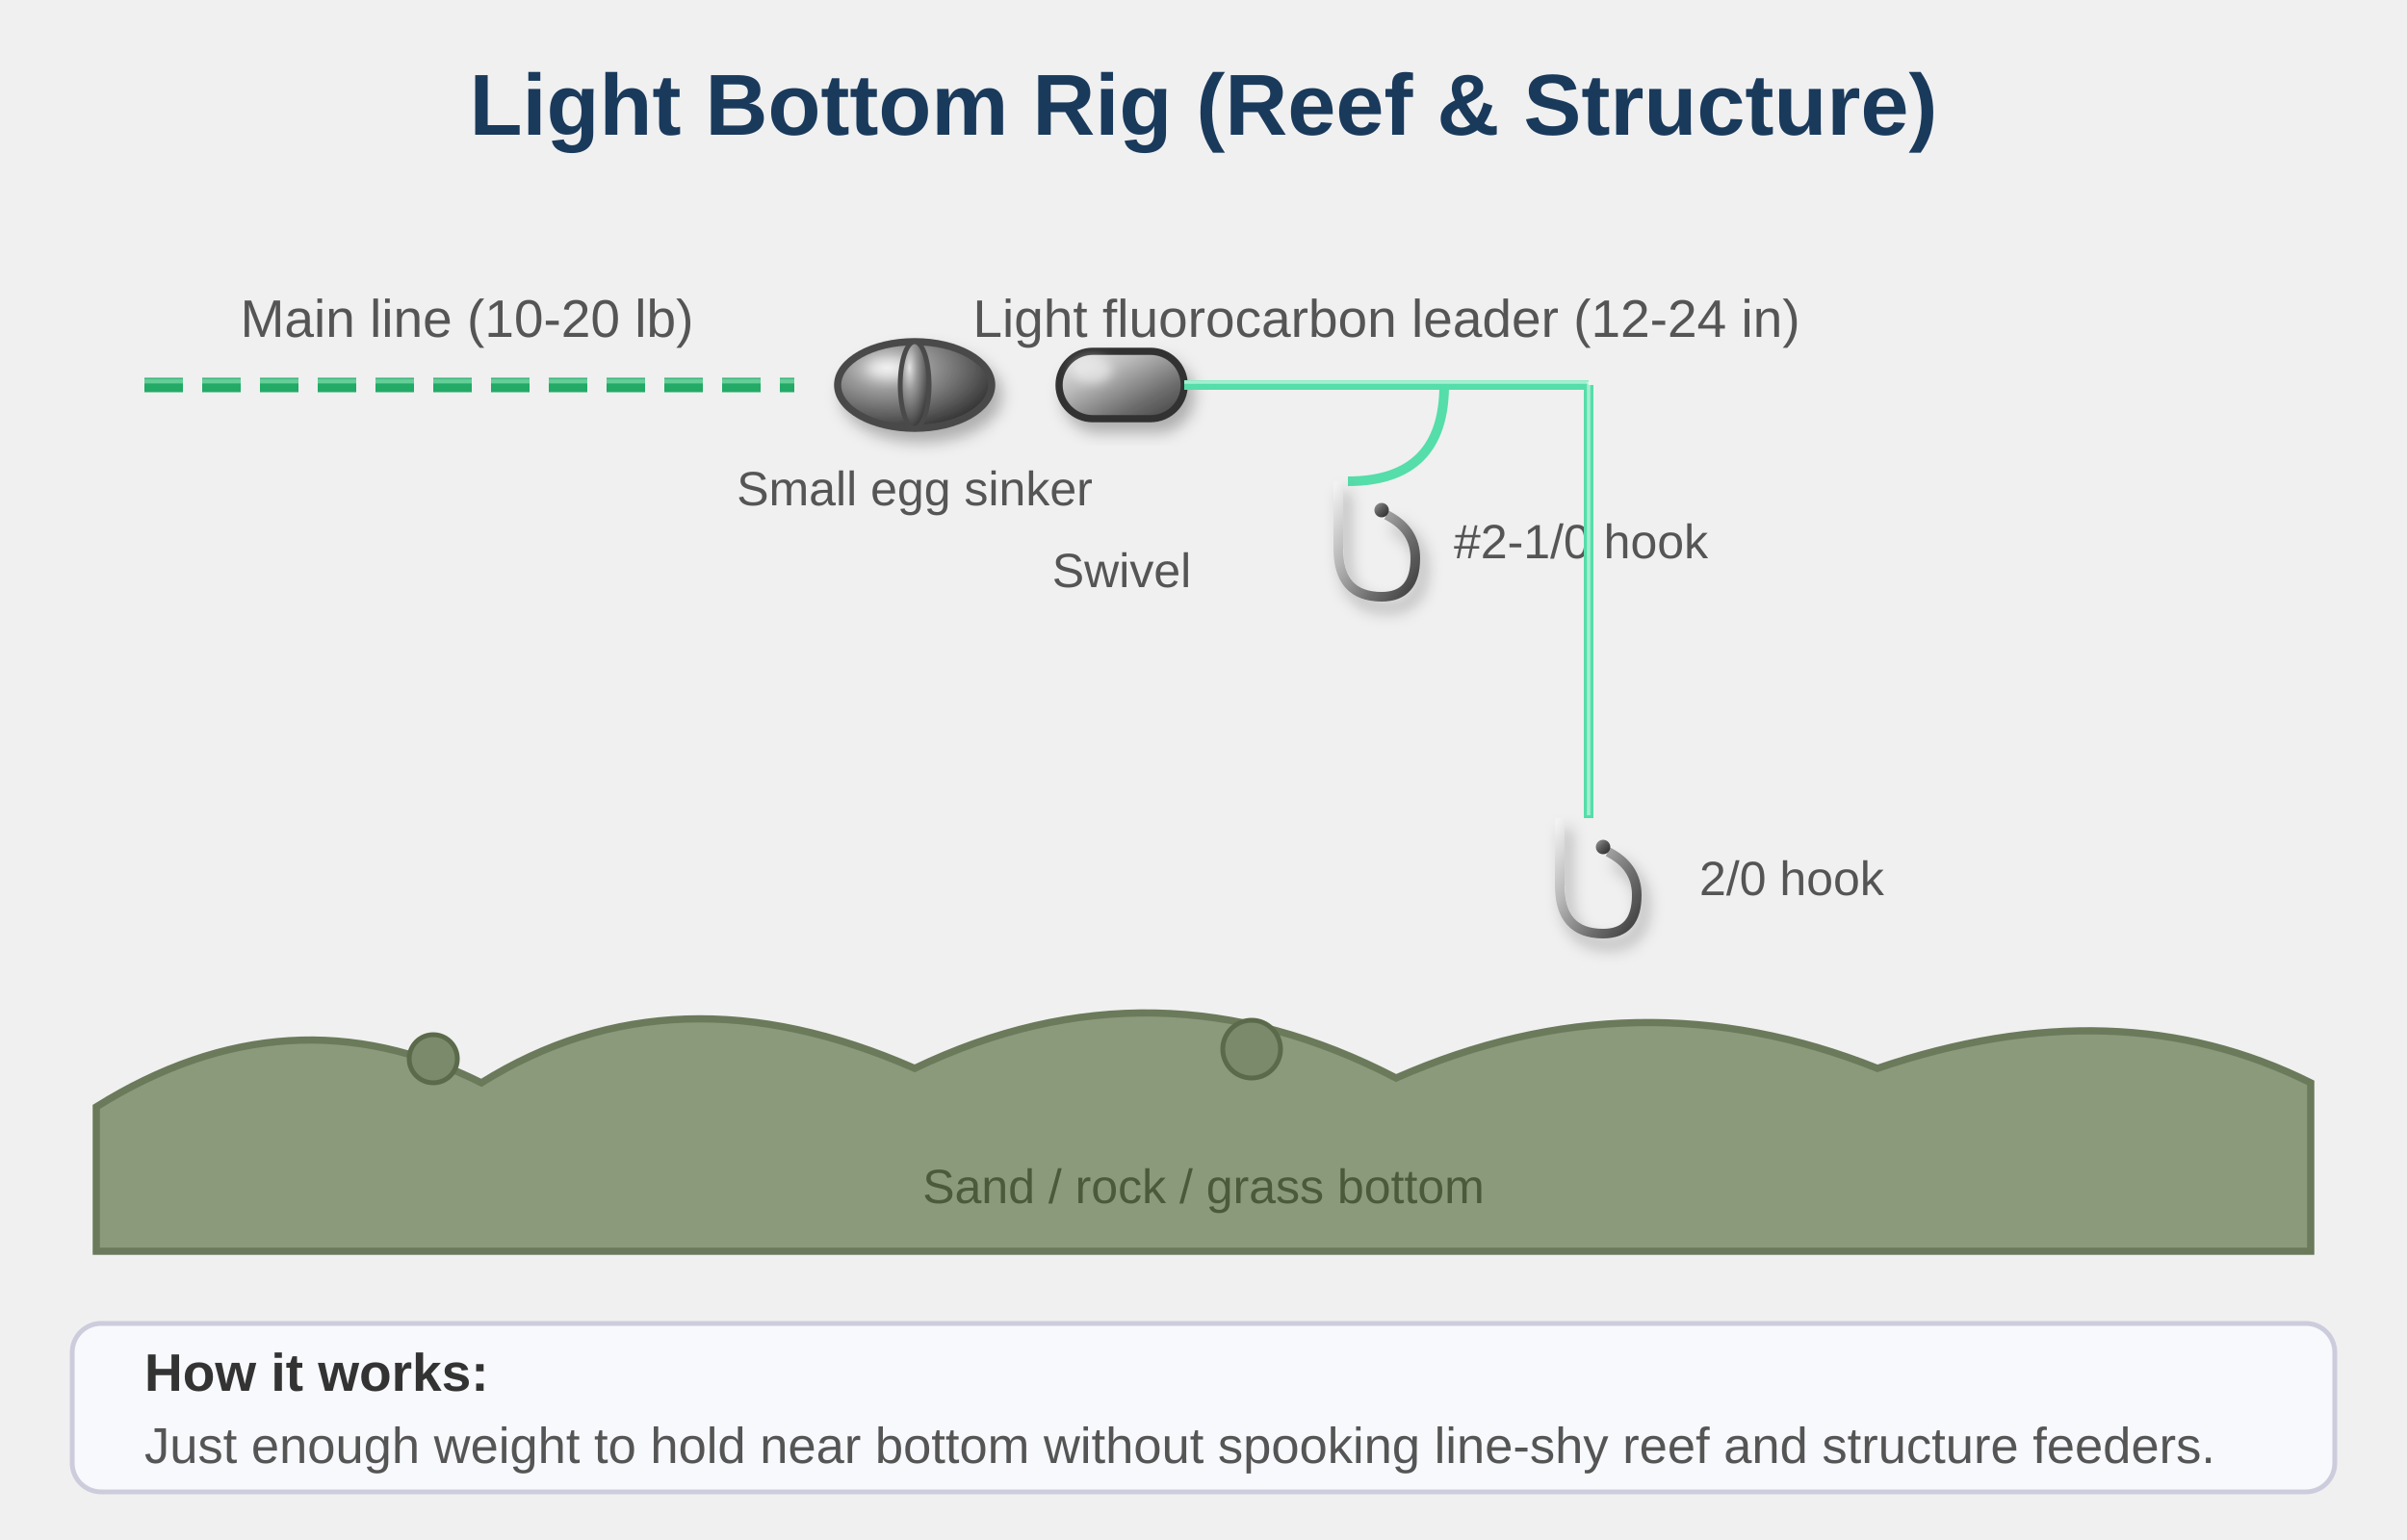
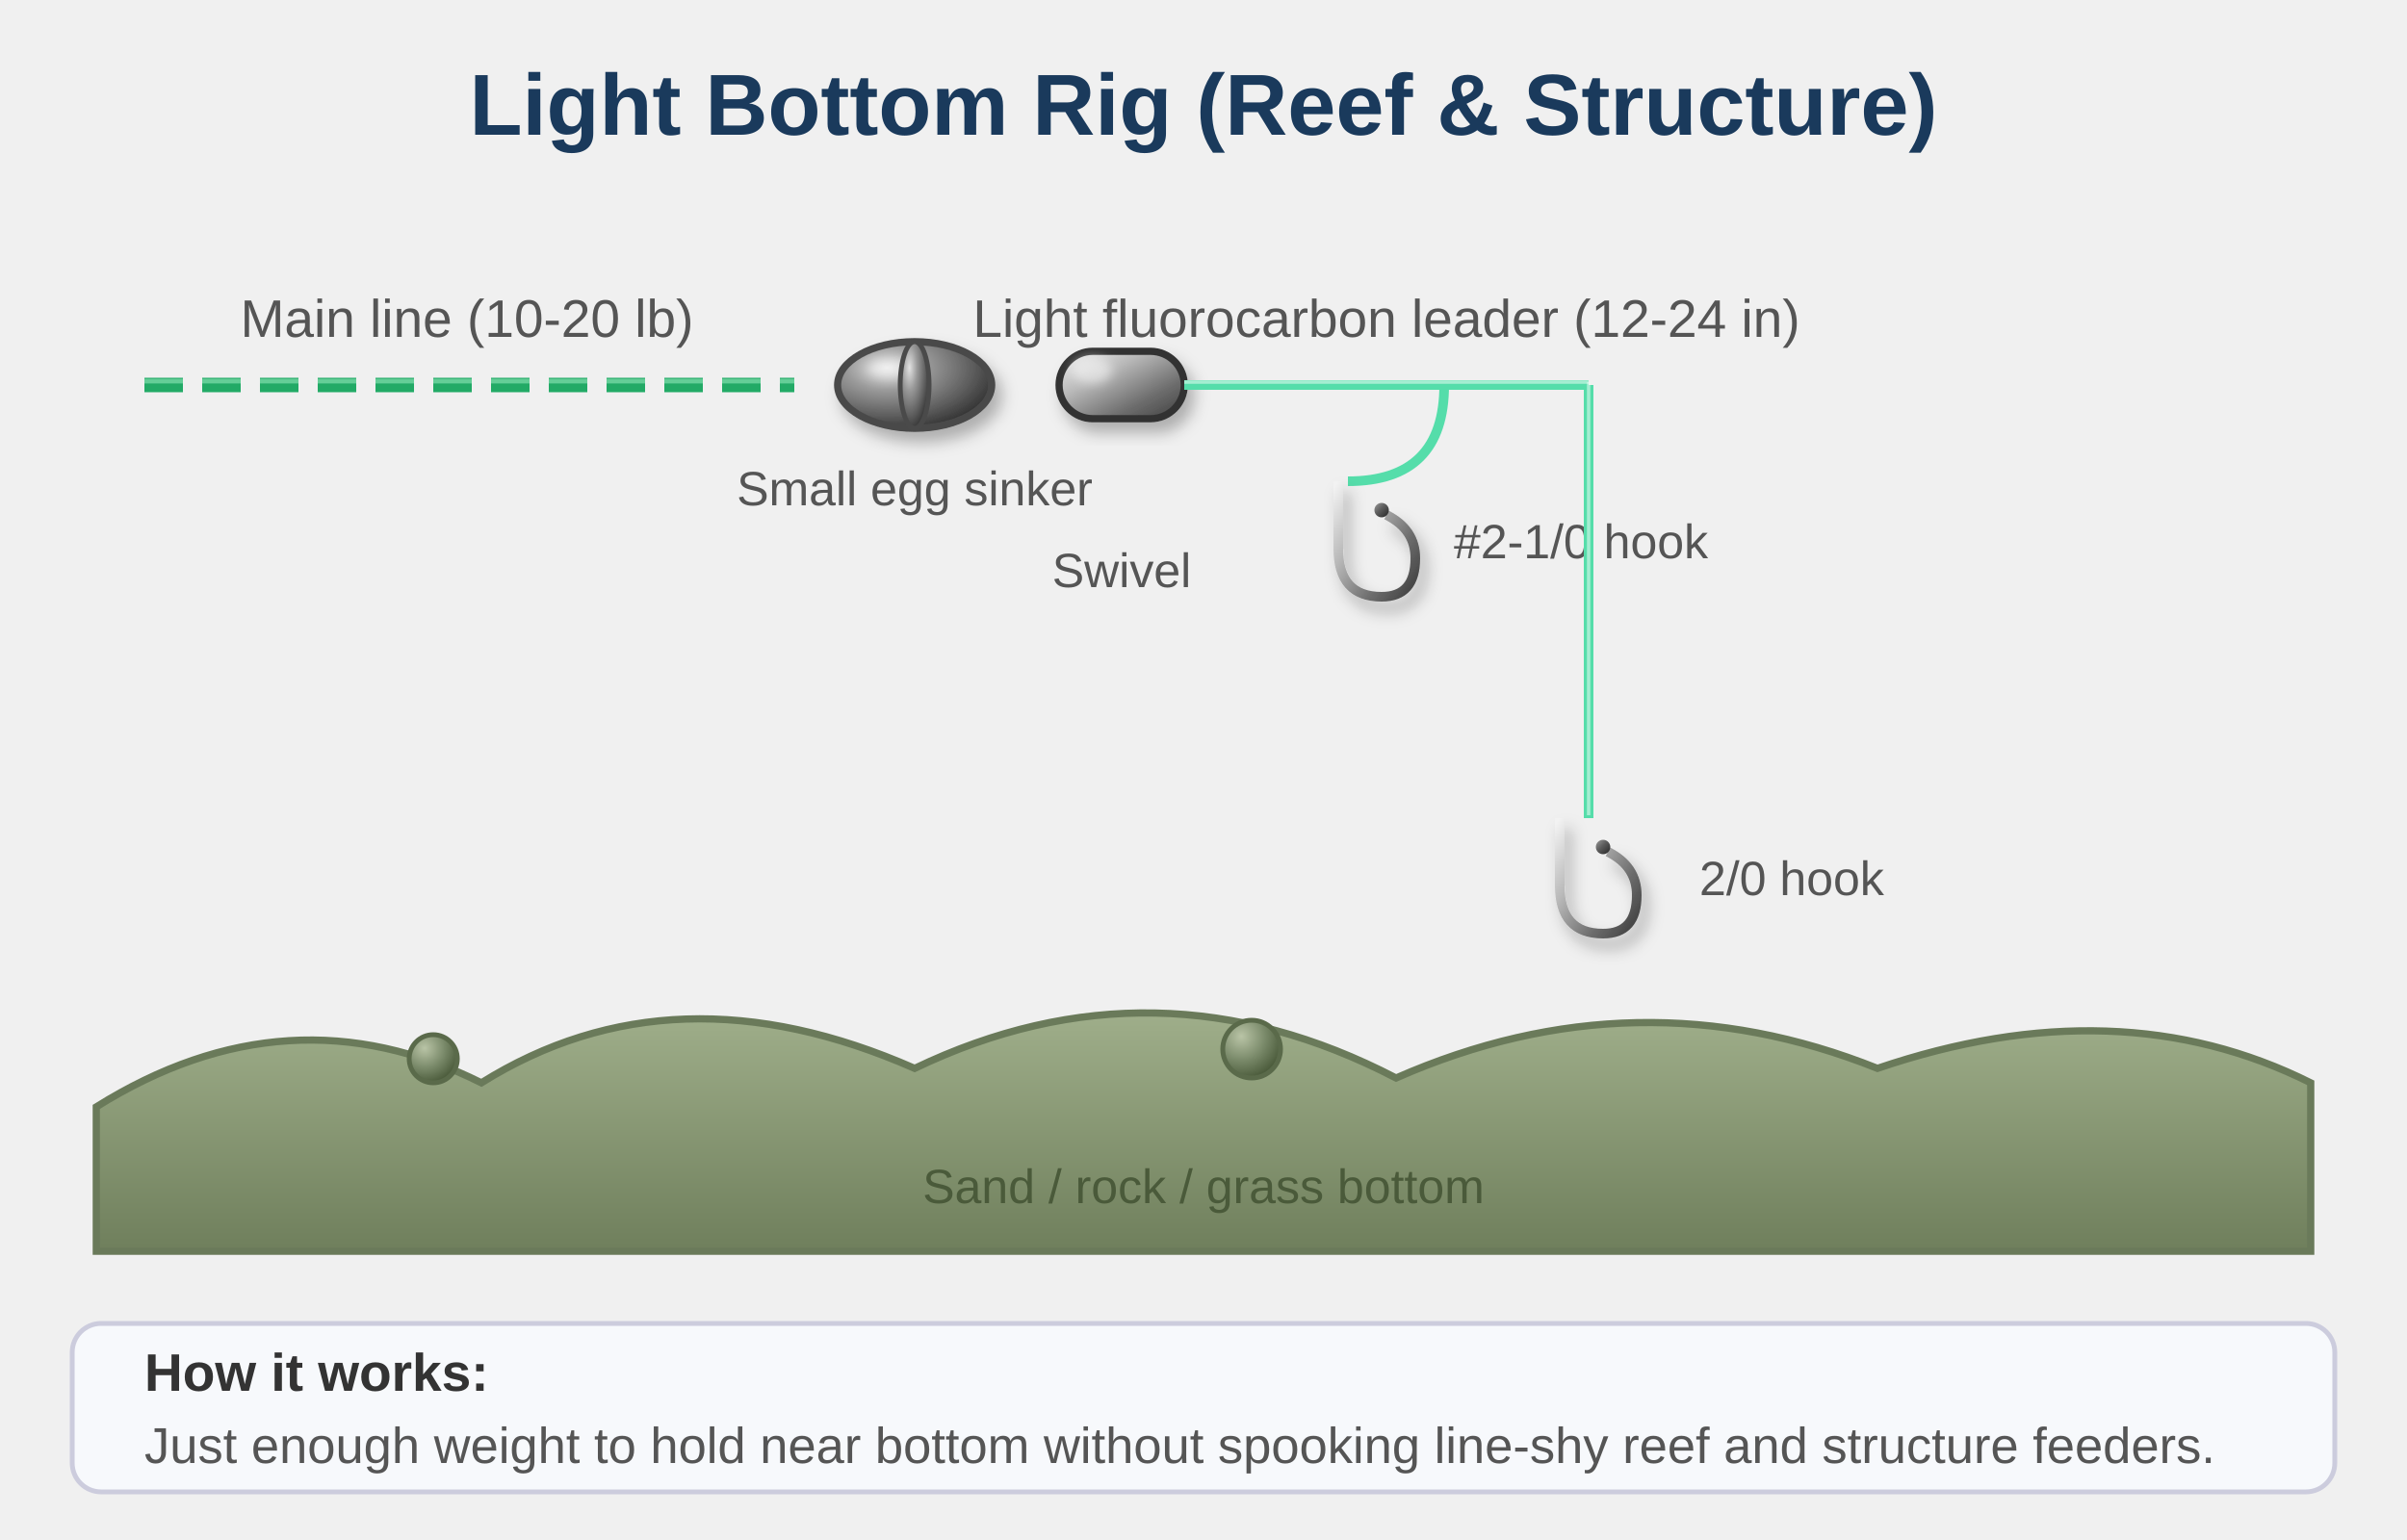
<svg xmlns="http://www.w3.org/2000/svg" viewBox="0 0 500 320" font-family="Arial, sans-serif">
  <defs>
+     <linearGradient id="seafloorGrad" x1="0%" y1="0%" x2="0%" y2="100%">
+       <stop offset="0%" stop-color="#9fae8a" />
+       <stop offset="100%" stop-color="#6f7f5c" />
+     </linearGradient>
+     <radialGradient id="pebbleGrad" cx="32%" cy="28%" r="75%">
+       <stop offset="0%" stop-color="#b9c4a6" />
+       <stop offset="55%" stop-color="#7a8a6a" />
+       <stop offset="100%" stop-color="#4a5a3a" />
+     </radialGradient>
    <radialGradient id="baitGrad" cx="35%" cy="30%" r="75%">
      <stop offset="0%" stop-color="#ffe4c4" />
      <stop offset="45%" stop-color="#e8b48a" />
      <stop offset="100%" stop-color="#b5794a" />
    </radialGradient>
    <filter id="glossBlur" x="-60%" y="-60%" width="220%" height="220%">
      <feGaussianBlur stdDeviation="1.1" />
    </filter>
  </defs>
  <defs>
    <linearGradient id="steelGrad" x1="0%" y1="0%" x2="100%" y2="100%">
      <stop offset="0%" stop-color="#f2f2f2" />
      <stop offset="35%" stop-color="#b8b8b8" />
      <stop offset="70%" stop-color="#6e6e6e" />
      <stop offset="100%" stop-color="#3d3d3d" />
    </linearGradient>
    <linearGradient id="steelGradDark" x1="0%" y1="0%" x2="100%" y2="100%">
      <stop offset="0%" stop-color="#9a9a9a" />
      <stop offset="45%" stop-color="#5c5c5c" />
      <stop offset="100%" stop-color="#242424" />
    </linearGradient>
    <radialGradient id="leadGrad" cx="32%" cy="30%" r="75%">
      <stop offset="0%" stop-color="#e2e2e2" />
      <stop offset="35%" stop-color="#9a9a9a" />
      <stop offset="75%" stop-color="#5c5c5c" />
      <stop offset="100%" stop-color="#333333" />
    </radialGradient>
    <filter id="softShadow" x="-40%" y="-40%" width="180%" height="180%">
      <feDropShadow dx="1.4" dy="2.2" stdDeviation="1.6" flood-color="#000000" flood-opacity="0.28" />
    </filter>
  </defs>
  <text x="250" y="28" text-anchor="middle" font-size="18" font-weight="bold" fill="#1a3a5c">Light Bottom Rig (Reef &amp; Structure)</text>
  <line x1="30" y1="80" x2="165" y2="80" stroke="#2a6" stroke-width="3" stroke-dasharray="8,4" />
  <line x1="30" y1="79.2" x2="165" y2="79.2" stroke="#8fe6b8" stroke-width="0.96" stroke-dasharray="8,4" opacity="0.6" />
  <text x="97" y="70" text-anchor="middle" font-size="11" fill="#555">Main line (10-20 lb)</text>
  <ellipse cx="190" cy="80" rx="16" ry="9" fill="url(#leadGrad)" stroke="#4a4a4a" stroke-width="1.5" filter="url(#softShadow)" />
  <ellipse cx="184.9" cy="76.6" rx="4.8" ry="2.0" fill="#ffffff" opacity="0.5" filter="url(#glossBlur)" />
  <ellipse cx="190" cy="80" rx="3" ry="9" fill="url(#leadGrad)" stroke="#4a4a4a" stroke-width="1" />
  <text x="190" y="105" text-anchor="middle" font-size="10" fill="#555">Small egg sinker</text>
  <rect x="220" y="73" width="26" height="14" rx="7" fill="url(#steelGrad)" stroke="#333333" stroke-width="1.5" filter="url(#softShadow)" />
  <ellipse cx="226.8" cy="76.9" rx="4.2" ry="2.8" fill="#ffffff" opacity="0.5" filter="url(#glossBlur)" />
  <text x="233" y="122" text-anchor="middle" font-size="10" fill="#555">Swivel</text>
  <line x1="246" y1="80" x2="330" y2="80" stroke="#5da" stroke-width="2" />
  <line x1="246" y1="79.4" x2="330" y2="79.4" stroke="#e8fbf3" stroke-width="0.70" opacity="0.55" />
  <text x="288" y="70" text-anchor="middle" font-size="11" fill="#555">Light fluorocarbon leader (12-24 in)</text>
  <path d="M300 80 Q300 100 280 100" fill="none" stroke="#5da" stroke-width="2" />
  <g transform="translate(272, 100)">
    <path d="M6 0 L6 14 Q6 24 15 24 Q22 24 22 16 Q22 10 16 7" fill="none" stroke="url(#steelGrad)" stroke-width="2" filter="url(#softShadow)" />
    <circle cx="15" cy="6" r="1.5" fill="url(#steelGradDark)" />
    <text x="30" y="16" font-size="10" fill="#555">#2-1/0 hook</text>
  </g>
  <line x1="330" y1="80" x2="330" y2="170" stroke="#5da" stroke-width="2" />
  <line x1="330" y1="79.4" x2="330" y2="169.4" stroke="#e8fbf3" stroke-width="0.70" opacity="0.55" />
  <g transform="translate(318, 170)">
    <path d="M6 0 L6 14 Q6 24 15 24 Q22 24 22 16 Q22 10 16 7" fill="none" stroke="url(#steelGrad)" stroke-width="2" filter="url(#softShadow)" />
    <circle cx="15" cy="6" r="1.5" fill="url(#steelGradDark)" />
    <text x="35" y="16" font-size="10" fill="#555">2/0 hook</text>
  </g>
-   <path d="M20 230 Q60 205 100 225 Q140 200 190 222 Q240 198 290 224 Q340 202 390 222 Q440 205 480 225 L480 260 L20 260 Z" fill="#8a9a7a" stroke="#6a7a5a" stroke-width="1.5" />
-   <circle cx="90" cy="220" r="5" fill="#7a8a6a" stroke="#5a6a4a" stroke-width="1" />
-   <circle cx="260" cy="218" r="6" fill="#7a8a6a" stroke="#5a6a4a" stroke-width="1" />
+   <path d="M20 230 Q60 205 100 225 Q140 200 190 222 Q240 198 290 224 Q340 202 390 222 Q440 205 480 225 L480 260 L20 260 Z" fill="url(#seafloorGrad)" stroke="#6a7a5a" stroke-width="1.5" />
+   <circle cx="90" cy="220" r="5" fill="url(#pebbleGrad)" stroke="#5a6a4a" stroke-width="1" />
+   <circle cx="260" cy="218" r="6" fill="url(#pebbleGrad)" stroke="#5a6a4a" stroke-width="1" />
  <text x="250" y="250" text-anchor="middle" font-size="10" fill="#4a5a3a">Sand / rock / grass bottom</text>
  <rect x="15" y="275" width="470" height="35" rx="6" fill="#f7f9fc" stroke="#ccd" stroke-width="1" />
  <text x="30" y="289" font-size="11" fill="#333" font-weight="bold">How it works:</text>
  <text x="30" y="304" font-size="10.5" fill="#555">Just enough weight to hold near bottom without spooking line-shy reef and structure feeders.</text>
</svg>
